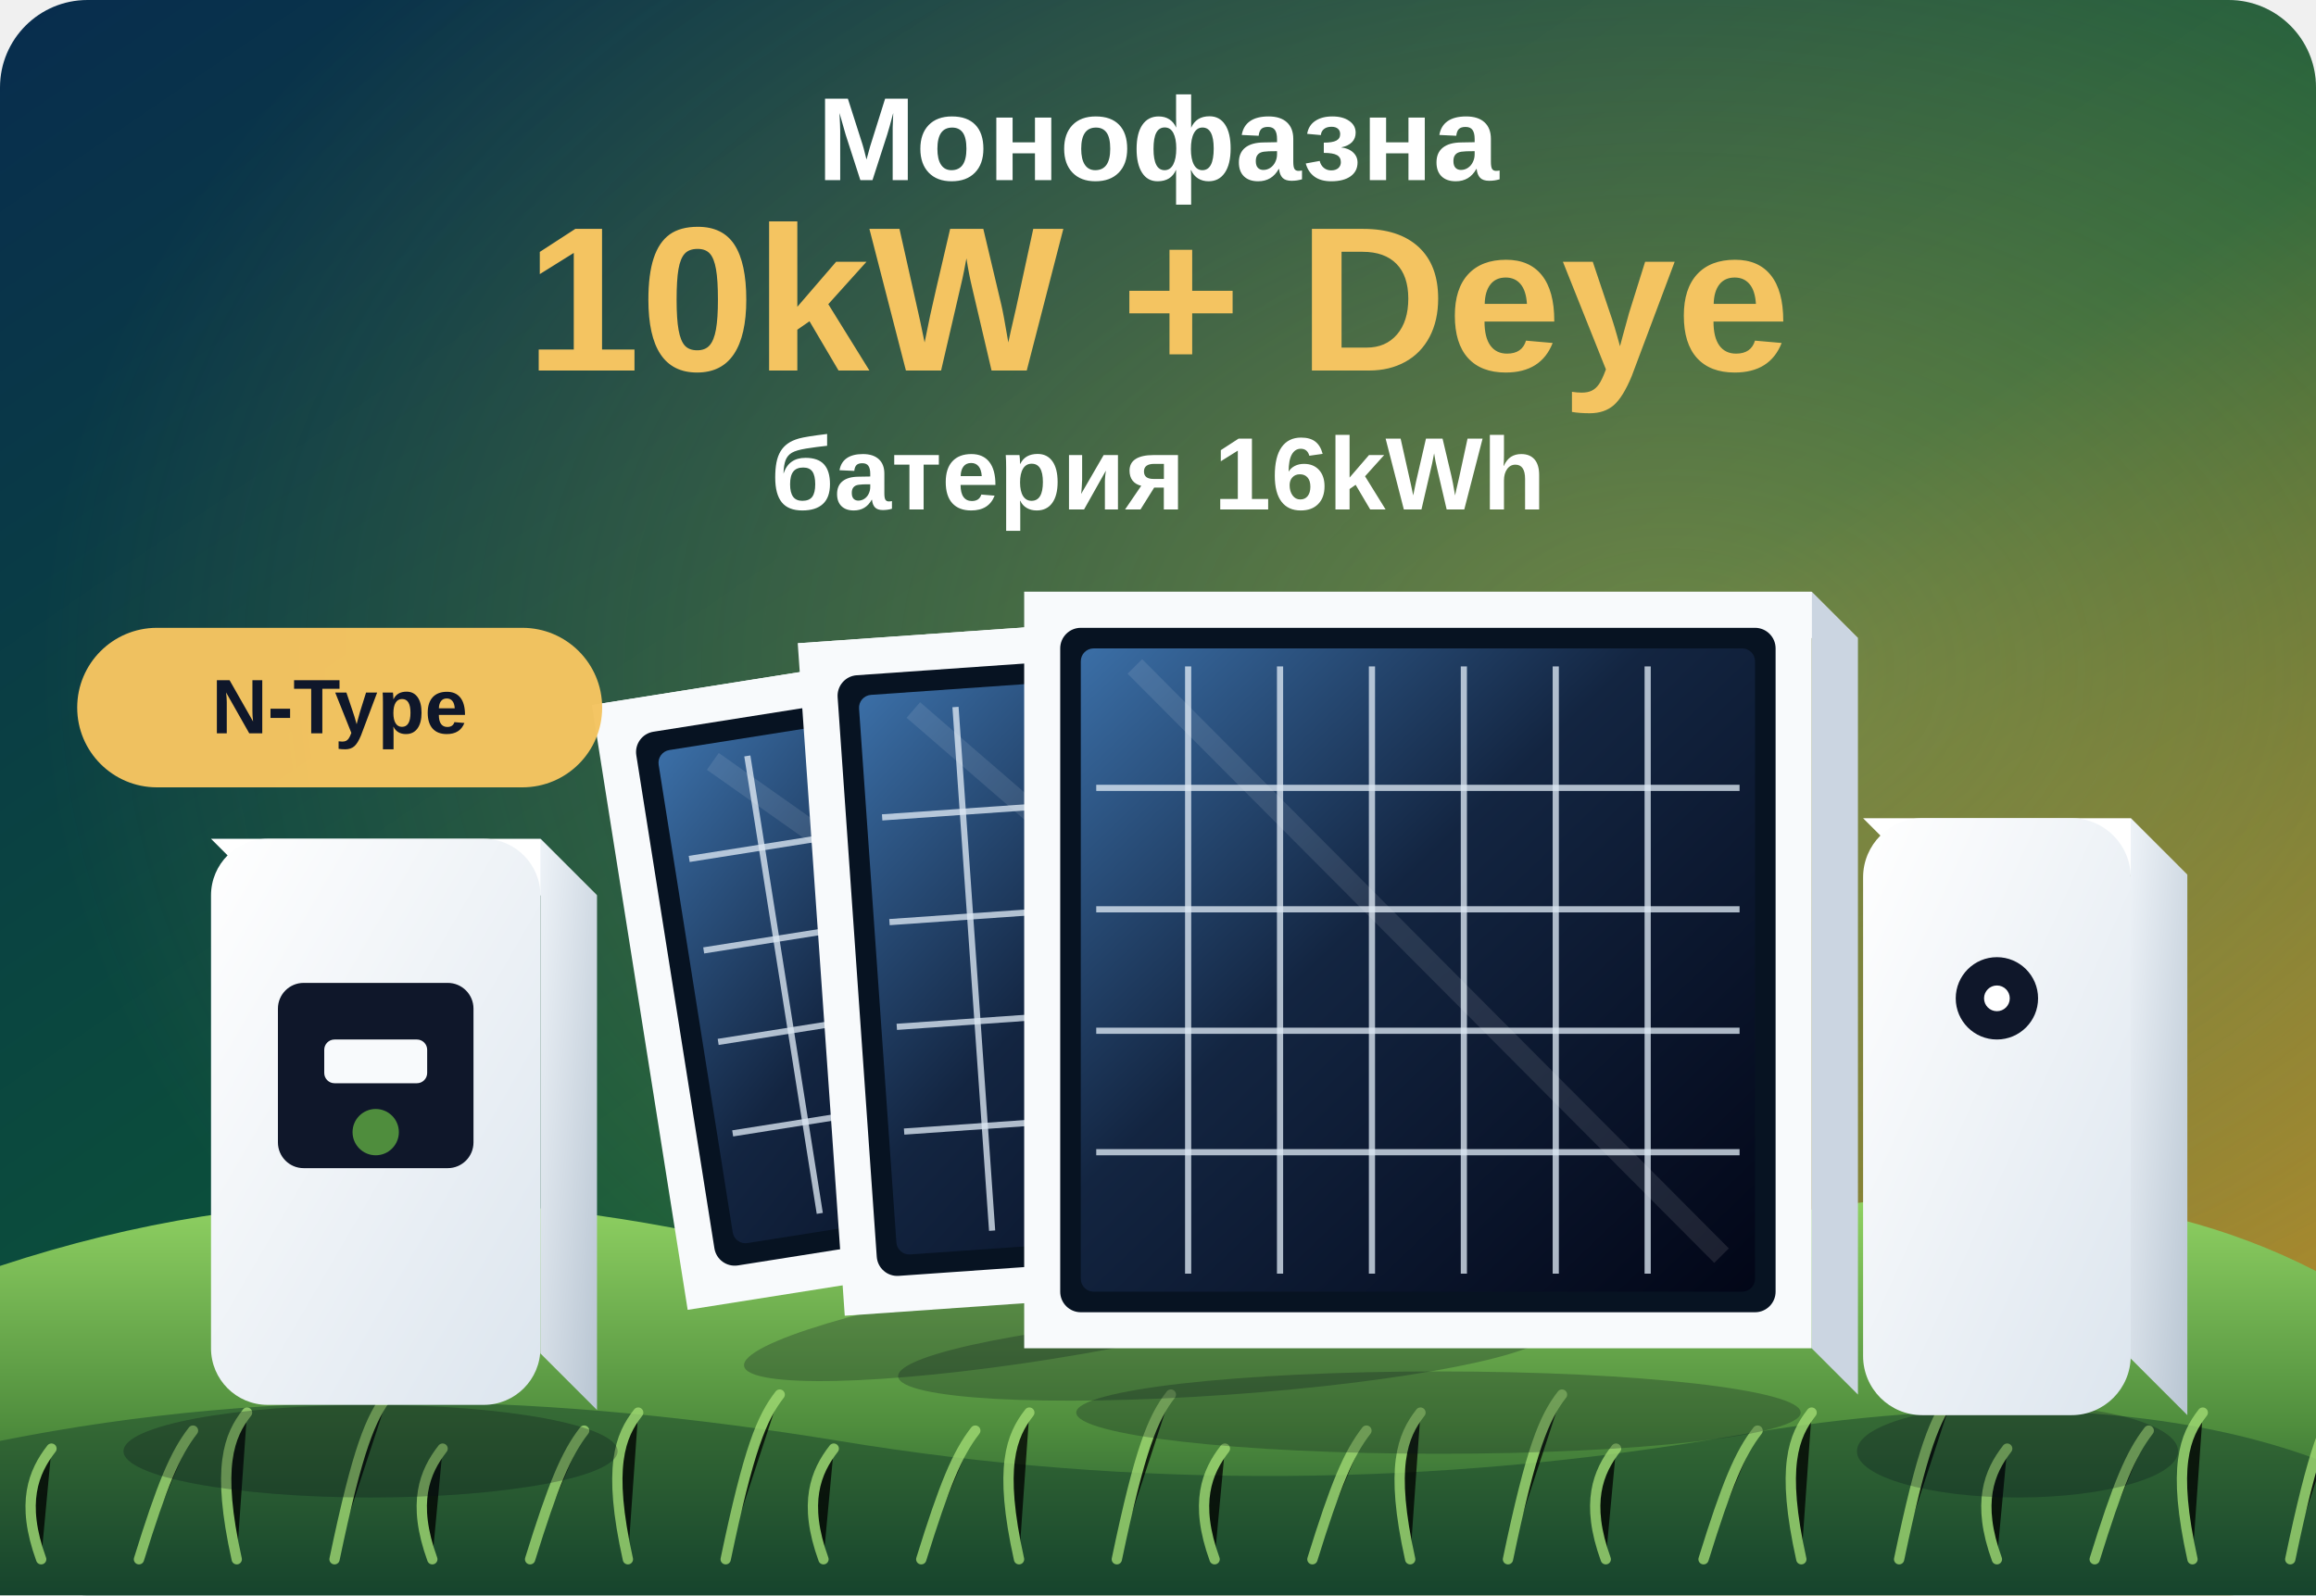
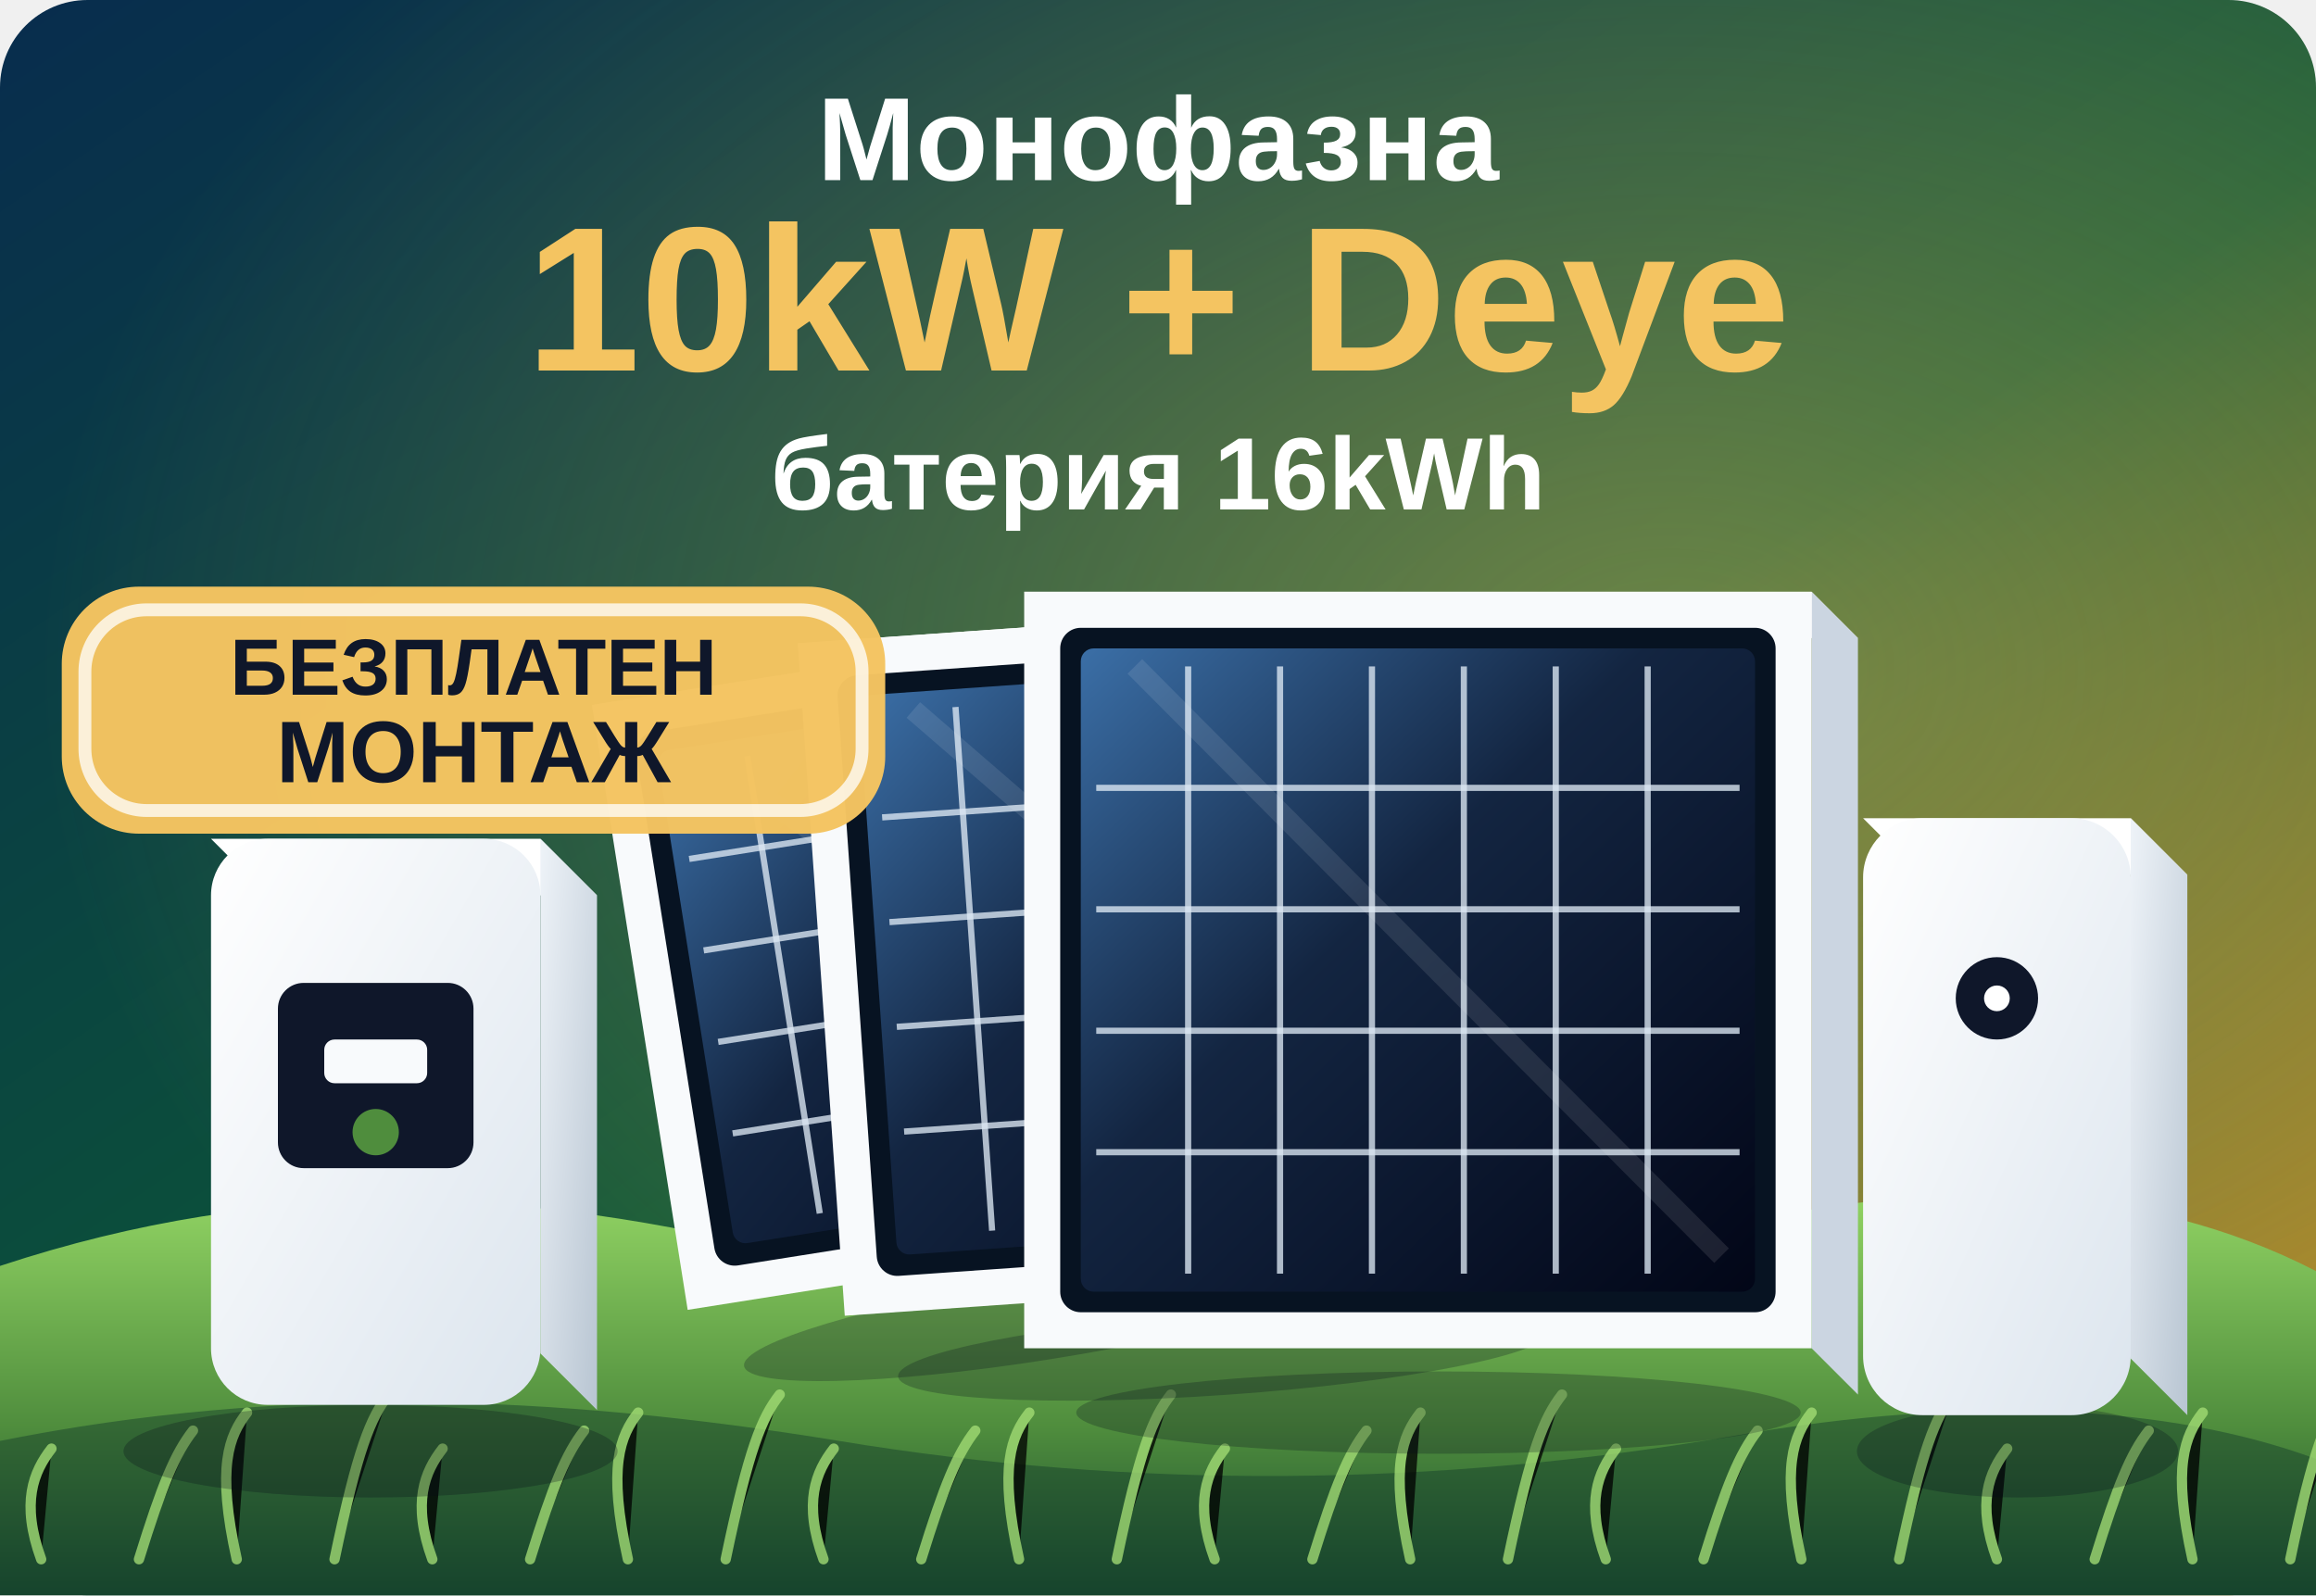
<svg xmlns="http://www.w3.org/2000/svg" width="900" height="620" viewBox="0 0 900 620" role="img" aria-label="Монофазна 10kW Deye 16kWh">
  <defs>
    <linearGradient id="bg" x1="0" y1="0" x2="1" y2="1">
      <stop offset="0" stop-color="#082C4E" />
      <stop offset=".55" stop-color="#0C5836" />
      <stop offset="1" stop-color="#C38A22" />
    </linearGradient>
    <radialGradient id="warm" cx=".72" cy=".42" r=".7">
      <stop offset="0" stop-color="#F5C45E" stop-opacity=".42" />
      <stop offset="1" stop-color="#F5C45E" stop-opacity="0" />
    </radialGradient>
    <linearGradient id="panelGlass" x1="0" y1="0" x2="1" y2="1">
      <stop offset="0" stop-color="#3B6FA7" />
      <stop offset=".42" stop-color="#132541" />
      <stop offset="1" stop-color="#020617" />
    </linearGradient>
    <linearGradient id="deviceFront" x1="0" y1="0" x2="1" y2="1">
      <stop offset="0" stop-color="#FFFFFF" />
      <stop offset="1" stop-color="#DCE5EE" />
    </linearGradient>
    <linearGradient id="deviceSide" x1="0" y1="0" x2="1" y2="1">
      <stop offset="0" stop-color="#EEF3F8" />
      <stop offset="1" stop-color="#B8C5D2" />
    </linearGradient>
    <linearGradient id="grass" x1="0" y1="0" x2="0" y2="1">
      <stop offset="0" stop-color="#91D363" />
      <stop offset=".58" stop-color="#4F8D3D" />
      <stop offset="1" stop-color="#17482F" />
    </linearGradient>
  </defs>
  <rect width="900" height="620" rx="34" fill="url(#bg)" />
  <rect width="900" height="620" rx="34" fill="url(#warm)" />
  <path class="offer-grass" d="M0 492c106 -35 204 -31 310 -4 118 29 219 29 337 -5 102 -29 187 -23 253 11v126H0z" fill="url(#grass)" />
  <path class="offer-grass" d="M0 560c110 -22 216 -18 326 0 115 19 232 18 348 -2 92 -16 169 -12 226 9v53H0z" fill="#143F2A" opacity=".48" />
  <path d="M16 606c-8 -22 -3 -34 4 -43" stroke="#A6DF76" stroke-width="4" stroke-linecap="round" opacity=".76" />
  <path d="M54 606c9 -29 14 -41 21 -50" stroke="#A6DF76" stroke-width="4" stroke-linecap="round" opacity=".76" />
  <path d="M92 606c-8 -36 -3 -48 4 -57" stroke="#A6DF76" stroke-width="4" stroke-linecap="round" opacity=".76" />
  <path d="M130 606c9 -43 14 -55 21 -64" stroke="#A6DF76" stroke-width="4" stroke-linecap="round" opacity=".76" />
  <path d="M168 606c-8 -22 -3 -34 4 -43" stroke="#A6DF76" stroke-width="4" stroke-linecap="round" opacity=".76" />
  <path d="M206 606c9 -29 14 -41 21 -50" stroke="#A6DF76" stroke-width="4" stroke-linecap="round" opacity=".76" />
  <path d="M244 606c-8 -36 -3 -48 4 -57" stroke="#A6DF76" stroke-width="4" stroke-linecap="round" opacity=".76" />
  <path d="M282 606c9 -43 14 -55 21 -64" stroke="#A6DF76" stroke-width="4" stroke-linecap="round" opacity=".76" />
  <path d="M320 606c-8 -22 -3 -34 4 -43" stroke="#A6DF76" stroke-width="4" stroke-linecap="round" opacity=".76" />
  <path d="M358 606c9 -29 14 -41 21 -50" stroke="#A6DF76" stroke-width="4" stroke-linecap="round" opacity=".76" />
  <path d="M396 606c-8 -36 -3 -48 4 -57" stroke="#A6DF76" stroke-width="4" stroke-linecap="round" opacity=".76" />
  <path d="M434 606c9 -43 14 -55 21 -64" stroke="#A6DF76" stroke-width="4" stroke-linecap="round" opacity=".76" />
  <path d="M472 606c-8 -22 -3 -34 4 -43" stroke="#A6DF76" stroke-width="4" stroke-linecap="round" opacity=".76" />
  <path d="M510 606c9 -29 14 -41 21 -50" stroke="#A6DF76" stroke-width="4" stroke-linecap="round" opacity=".76" />
  <path d="M548 606c-8 -36 -3 -48 4 -57" stroke="#A6DF76" stroke-width="4" stroke-linecap="round" opacity=".76" />
  <path d="M586 606c9 -43 14 -55 21 -64" stroke="#A6DF76" stroke-width="4" stroke-linecap="round" opacity=".76" />
  <path d="M624 606c-8 -22 -3 -34 4 -43" stroke="#A6DF76" stroke-width="4" stroke-linecap="round" opacity=".76" />
  <path d="M662 606c9 -29 14 -41 21 -50" stroke="#A6DF76" stroke-width="4" stroke-linecap="round" opacity=".76" />
  <path d="M700 606c-8 -36 -3 -48 4 -57" stroke="#A6DF76" stroke-width="4" stroke-linecap="round" opacity=".76" />
  <path d="M738 606c9 -43 14 -55 21 -64" stroke="#A6DF76" stroke-width="4" stroke-linecap="round" opacity=".76" />
  <path d="M776 606c-8 -22 -3 -34 4 -43" stroke="#A6DF76" stroke-width="4" stroke-linecap="round" opacity=".76" />
  <path d="M814 606c9 -29 14 -41 21 -50" stroke="#A6DF76" stroke-width="4" stroke-linecap="round" opacity=".76" />
  <path d="M852 606c-8 -36 -3 -48 4 -57" stroke="#A6DF76" stroke-width="4" stroke-linecap="round" opacity=".76" />
  <path d="M890 606c9 -43 14 -55 21 -64" stroke="#A6DF76" stroke-width="4" stroke-linecap="round" opacity=".76" />
  <g font-family="Arial, sans-serif" text-anchor="middle">
    <text x="450" y="70" font-size="46" font-weight="900" fill="#FFFFFF">Монофазна</text>
    <text x="450" y="144" font-size="80" font-weight="900" fill="#F4C461">10kW + Deye</text>
    <text x="450" y="198" font-size="40" font-weight="900" fill="#FFFFFF">батерия 16kWh</text>
  </g>
  <g class="solar-module">
    <g class="panel-3d" transform="translate(230 274) rotate(-9)">
      <ellipse cx="136" cy="263" rx="117.76" ry="16" fill="#020617" opacity=".24" />
      <polygon points="18,18 274,18 256,0 0,0" fill="#FFFFFF" />
      <polygon points="256,0 274,18 274,256 256,238" fill="#CBD5E1" />
      <polygon points="0,0 256,0 256,238 0,238" fill="#F8FAFC" />
      <rect x="14" y="14" width="228" height="210" rx="8" fill="#071322" />
      <rect x="22" y="22" width="212" height="194" rx="5" fill="url(#panelGlass)" />
      <line x1="56.571" y1="29" x2="56.571" y2="209" stroke="#DCE8F4" stroke-width="2.4" opacity=".78" />
      <line x1="85.143" y1="29" x2="85.143" y2="209" stroke="#DCE8F4" stroke-width="2.4" opacity=".78" />
      <line x1="113.714" y1="29" x2="113.714" y2="209" stroke="#DCE8F4" stroke-width="2.4" opacity=".78" />
      <line x1="142.286" y1="29" x2="142.286" y2="209" stroke="#DCE8F4" stroke-width="2.4" opacity=".78" />
      <line x1="170.857" y1="29" x2="170.857" y2="209" stroke="#DCE8F4" stroke-width="2.4" opacity=".78" />
      <line x1="199.429" y1="29" x2="199.429" y2="209" stroke="#DCE8F4" stroke-width="2.4" opacity=".78" />
      <line x1="28" y1="65" x2="228" y2="65" stroke="#DCE8F4" stroke-width="2.4" opacity=".78" />
      <line x1="28" y1="101" x2="228" y2="101" stroke="#DCE8F4" stroke-width="2.4" opacity=".78" />
      <line x1="28" y1="137" x2="228" y2="137" stroke="#DCE8F4" stroke-width="2.4" opacity=".78" />
      <line x1="28" y1="173" x2="228" y2="173" stroke="#DCE8F4" stroke-width="2.4" opacity=".78" />
      <path d="M43 29L221 202" stroke="#FFFFFF" stroke-width="8" opacity=".1" />
    </g>
    <g class="panel-3d" transform="translate(310 250) rotate(-4)">
      <ellipse cx="146" cy="287" rx="126.96" ry="16" fill="#020617" opacity=".24" />
      <polygon points="18,18 294,18 276,0 0,0" fill="#FFFFFF" />
      <polygon points="276,0 294,18 294,280 276,262" fill="#CBD5E1" />
      <polygon points="0,0 276,0 276,262 0,262" fill="#F8FAFC" />
      <rect x="14" y="14" width="248" height="234" rx="8" fill="#071322" />
      <rect x="22" y="22" width="232" height="218" rx="5" fill="url(#panelGlass)" />
      <line x1="59.429" y1="29" x2="59.429" y2="233" stroke="#DCE8F4" stroke-width="2.4" opacity=".78" />
      <line x1="90.857" y1="29" x2="90.857" y2="233" stroke="#DCE8F4" stroke-width="2.4" opacity=".78" />
      <line x1="122.286" y1="29" x2="122.286" y2="233" stroke="#DCE8F4" stroke-width="2.4" opacity=".78" />
      <line x1="153.714" y1="29" x2="153.714" y2="233" stroke="#DCE8F4" stroke-width="2.4" opacity=".78" />
      <line x1="185.143" y1="29" x2="185.143" y2="233" stroke="#DCE8F4" stroke-width="2.4" opacity=".78" />
      <line x1="216.571" y1="29" x2="216.571" y2="233" stroke="#DCE8F4" stroke-width="2.4" opacity=".78" />
      <line x1="28" y1="69.8" x2="248" y2="69.8" stroke="#DCE8F4" stroke-width="2.4" opacity=".78" />
      <line x1="28" y1="110.6" x2="248" y2="110.6" stroke="#DCE8F4" stroke-width="2.4" opacity=".78" />
      <line x1="28" y1="151.4" x2="248" y2="151.4" stroke="#DCE8F4" stroke-width="2.4" opacity=".78" />
      <line x1="28" y1="192.2" x2="248" y2="192.2" stroke="#DCE8F4" stroke-width="2.4" opacity=".78" />
      <path d="M43 29L241 226" stroke="#FFFFFF" stroke-width="8" opacity=".1" />
    </g>
    <g class="panel-3d" transform="translate(398 230) rotate(0)">
      <ellipse cx="161" cy="319" rx="140.76" ry="16" fill="#020617" opacity=".24" />
      <polygon points="18,18 324,18 306,0 0,0" fill="#FFFFFF" />
      <polygon points="306,0 324,18 324,312 306,294" fill="#CBD5E1" />
      <polygon points="0,0 306,0 306,294 0,294" fill="#F8FAFC" />
      <rect x="14" y="14" width="278" height="266" rx="8" fill="#071322" />
      <rect x="22" y="22" width="262" height="250" rx="5" fill="url(#panelGlass)" />
      <line x1="63.714" y1="29" x2="63.714" y2="265" stroke="#DCE8F4" stroke-width="2.4" opacity=".78" />
      <line x1="99.429" y1="29" x2="99.429" y2="265" stroke="#DCE8F4" stroke-width="2.4" opacity=".78" />
      <line x1="135.143" y1="29" x2="135.143" y2="265" stroke="#DCE8F4" stroke-width="2.4" opacity=".78" />
      <line x1="170.857" y1="29" x2="170.857" y2="265" stroke="#DCE8F4" stroke-width="2.4" opacity=".78" />
      <line x1="206.571" y1="29" x2="206.571" y2="265" stroke="#DCE8F4" stroke-width="2.4" opacity=".78" />
      <line x1="242.286" y1="29" x2="242.286" y2="265" stroke="#DCE8F4" stroke-width="2.4" opacity=".78" />
      <line x1="28" y1="76.2" x2="278" y2="76.2" stroke="#DCE8F4" stroke-width="2.4" opacity=".78" />
      <line x1="28" y1="123.4" x2="278" y2="123.4" stroke="#DCE8F4" stroke-width="2.4" opacity=".78" />
      <line x1="28" y1="170.6" x2="278" y2="170.6" stroke="#DCE8F4" stroke-width="2.4" opacity=".78" />
      <line x1="28" y1="217.8" x2="278" y2="217.8" stroke="#DCE8F4" stroke-width="2.4" opacity=".78" />
      <path d="M43 29L271 258" stroke="#FFFFFF" stroke-width="8" opacity=".1" />
    </g>
  </g>
  <g class="hero-product">
    <g class="inverter-3d">
      <ellipse cx="144" cy="564" rx="96" ry="18" fill="#020617" opacity=".26" />
      <polygon points="82,326 210,326 232,348 104,348" fill="#FFFFFF" />
      <polygon points="210,326 232,348 232,548 210,526" fill="url(#deviceSide)" />
      <rect x="82" y="326" width="128" height="220" rx="22" fill="url(#deviceFront)" />
      <rect x="108" y="382" width="76" height="72" rx="10" fill="#0F172A" />
      <rect x="126" y="404" width="40" height="17" rx="4" fill="#F8FAFC" />
      <circle cx="146" cy="440" r="9" fill="#4F8D3D" />
    </g>
  </g>
  <g class="hero-product">
    <g class="battery-3d">
      <ellipse cx="784" cy="564" rx="62.4" ry="18" fill="#020617" opacity=".24" />
      <polygon points="724,318 828,318 850,340 746,340" fill="#FFFFFF" />
      <polygon points="828,318 850,340 850,550 828,528" fill="url(#deviceSide)" />
      <rect x="724" y="318" width="104" height="232" rx="23" fill="url(#deviceFront)" />
      <circle cx="776" cy="388" r="16" fill="#0F172A" />
      <circle cx="776" cy="388" r="5" fill="#FFFFFF" />
    </g>
  </g>
-   <g transform="translate(30 244)">
-     <rect width="204" height="62" rx="31" fill="#F4C461" opacity=".98" />
-     <text x="102" y="41" text-anchor="middle" font-family="Arial, sans-serif" font-size="30" font-weight="900" fill="#0F172A">N-Type</text>
+   <g class="free-install-badge" transform="translate(24 228)">
+     <rect width="320" height="96" rx="30" fill="#F4C461" opacity=".98" />
+     <rect x="9" y="9" width="302" height="78" rx="24" fill="none" stroke="#FFFFFF" stroke-width="5" opacity=".76" />
+     <text x="160" y="42" text-anchor="middle" font-family="Arial, sans-serif" font-size="31" font-weight="900" fill="#0F172A">БЕЗПЛАТЕН</text>
+     <text x="160" y="76" text-anchor="middle" font-family="Arial, sans-serif" font-size="34" font-weight="900" fill="#0F172A">МОНТАЖ</text>
  </g>
</svg>
